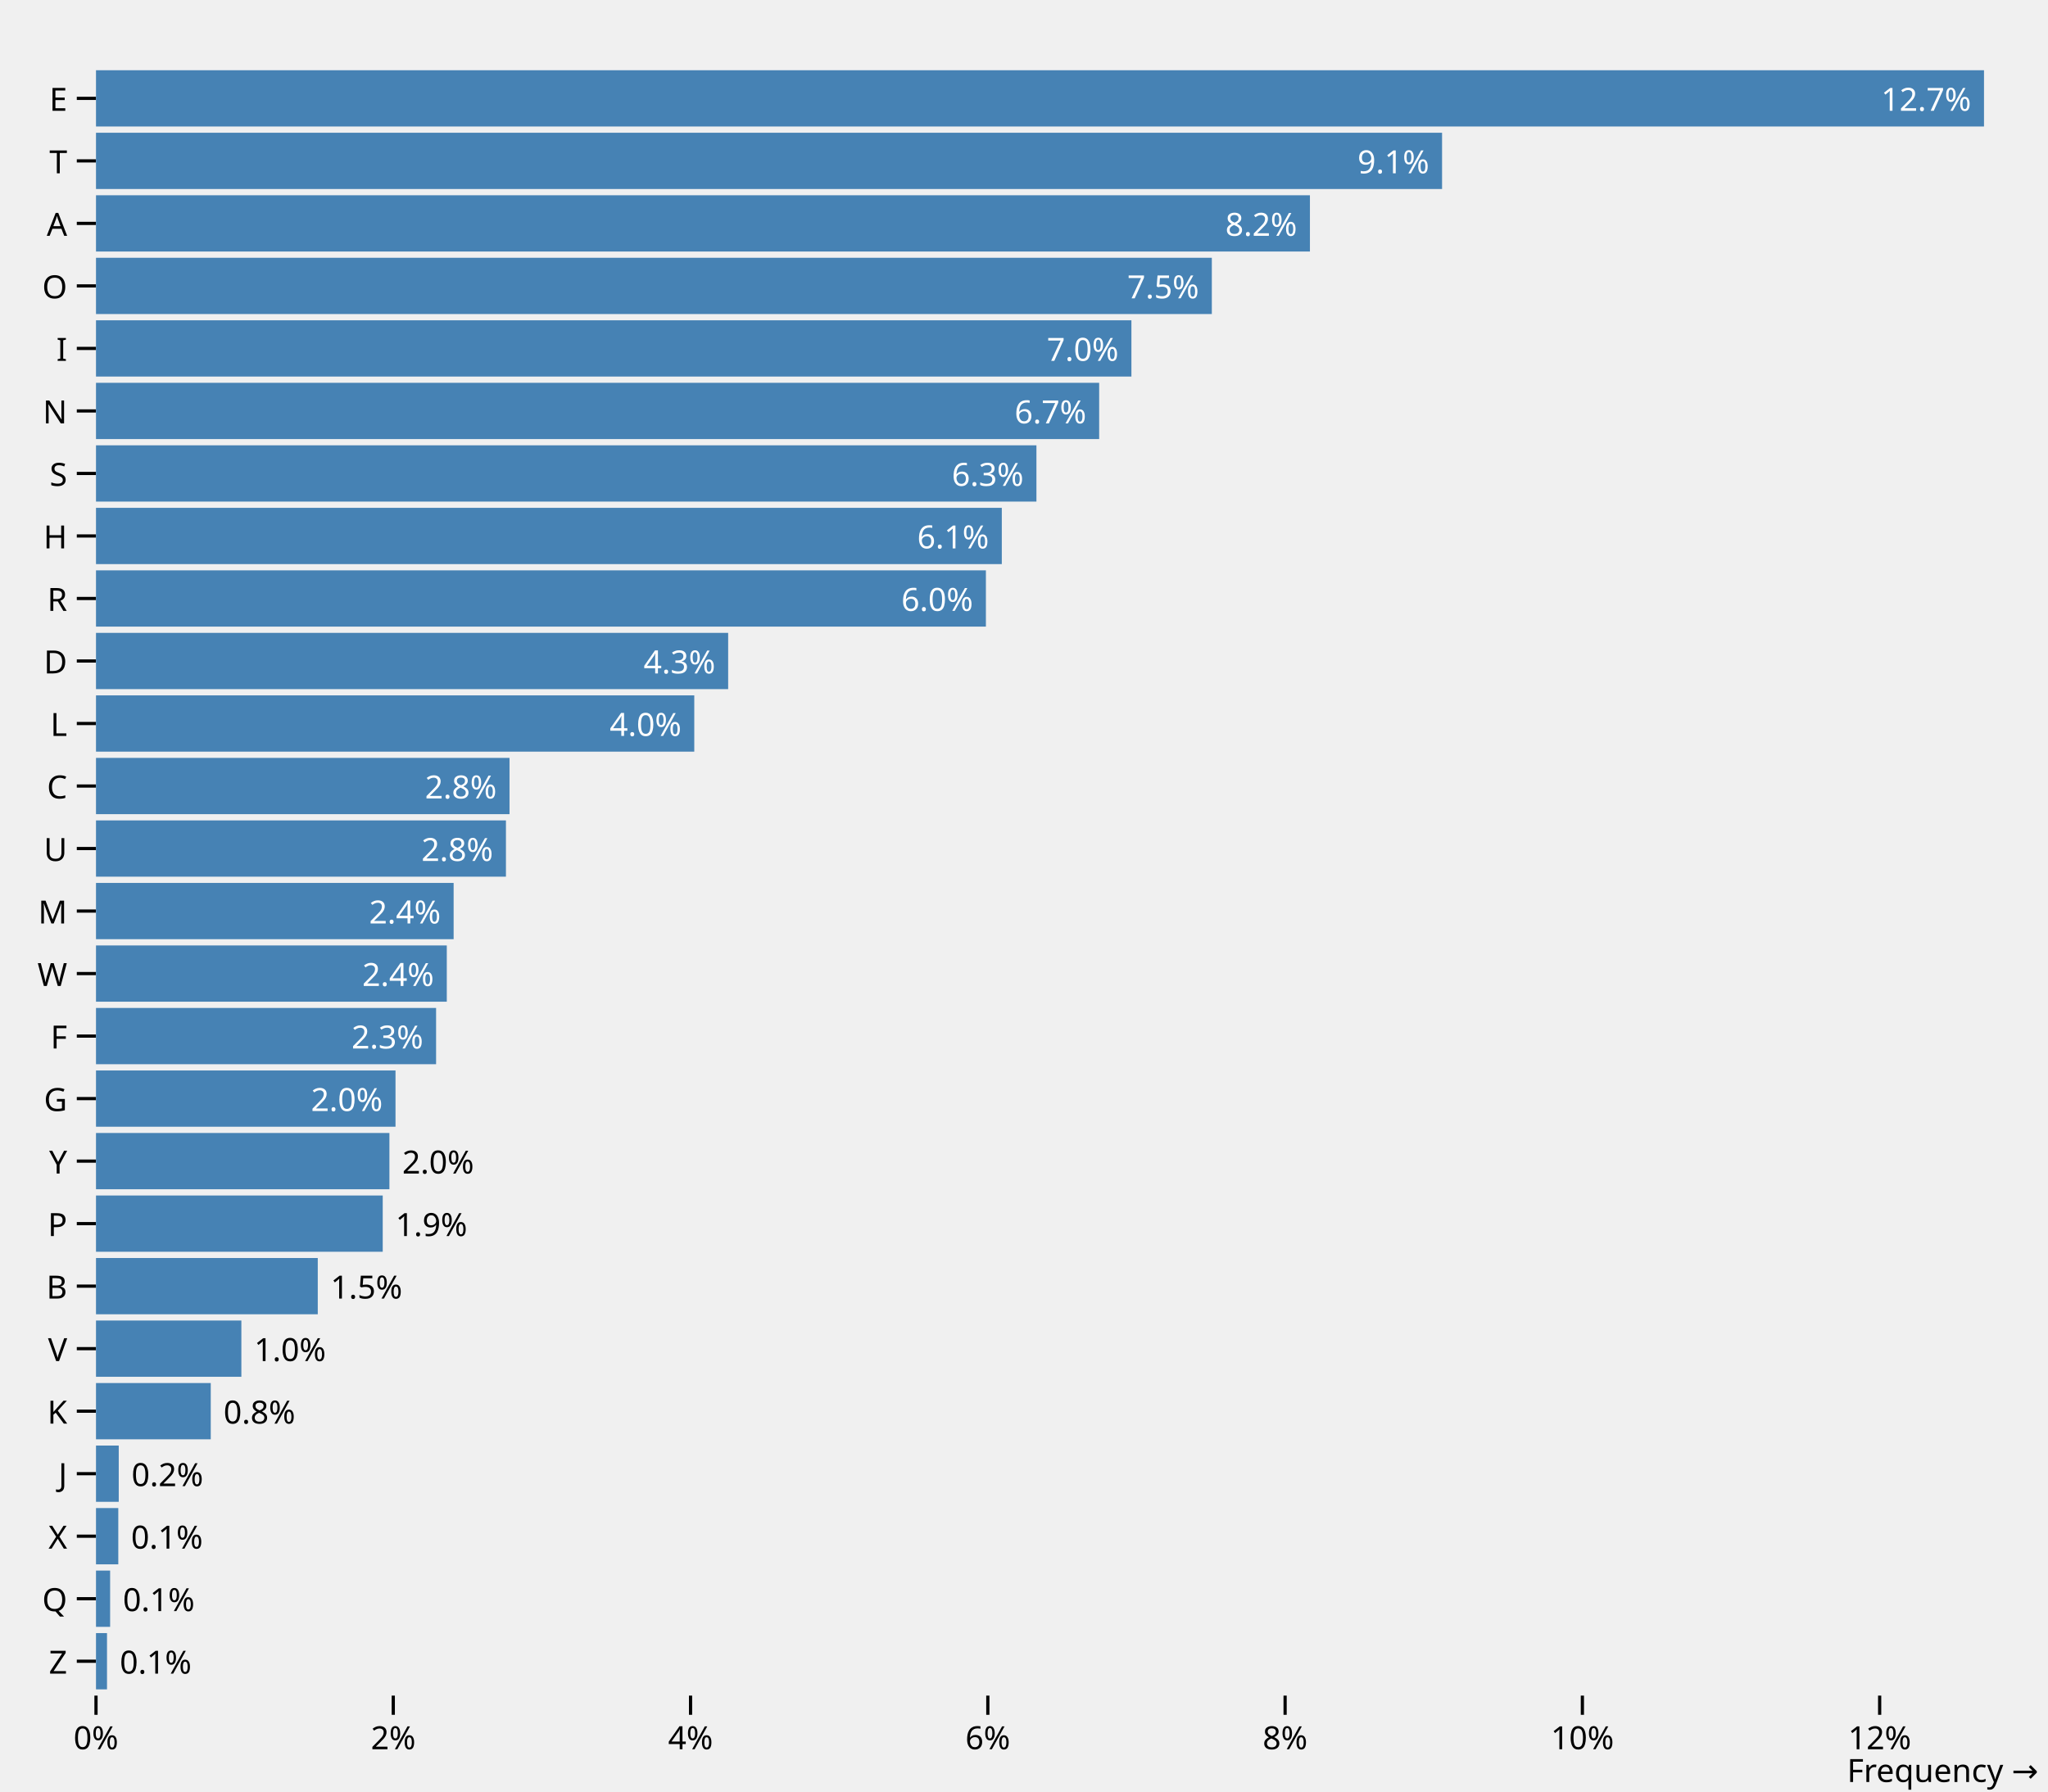
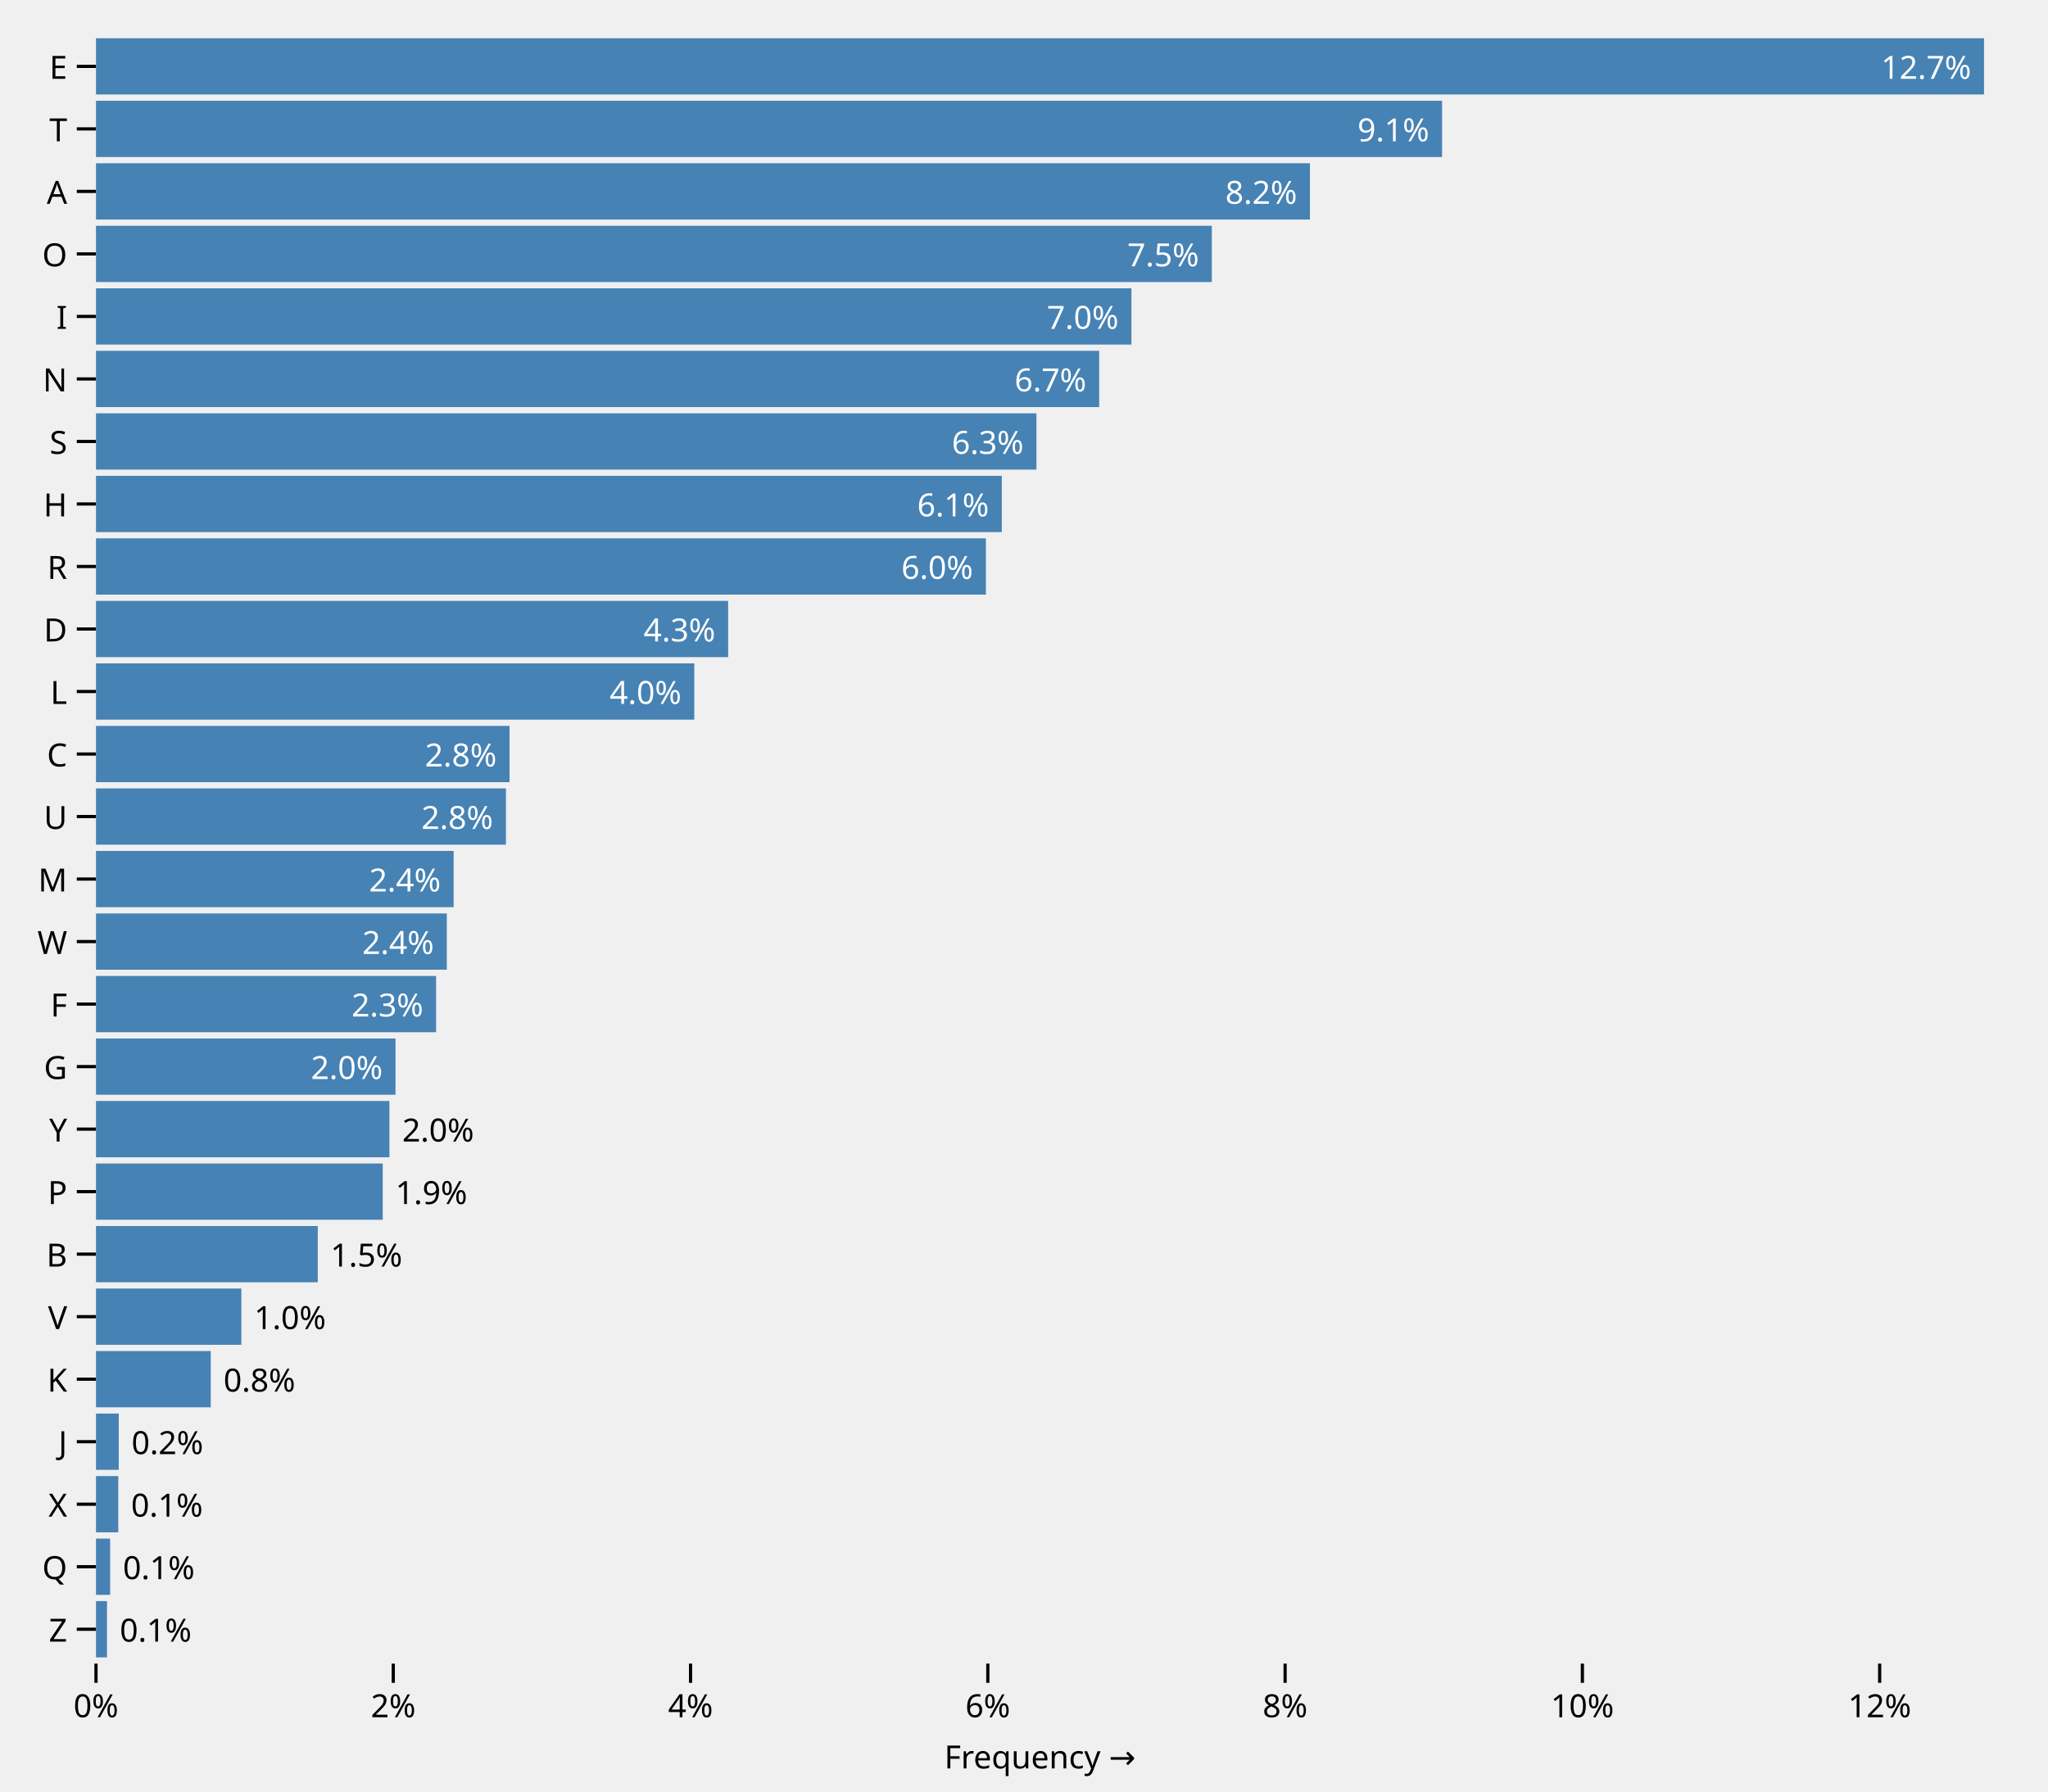
<svg xmlns="http://www.w3.org/2000/svg" width="640" height="560" viewBox="0 0 640 560">
-   <line x1="30" y1="530" x2="30" y2="536" stroke="currentColor" stroke-width="1" />
-   <line x1="122.899" y1="530" x2="122.899" y2="536" stroke="currentColor" stroke-width="1" />
-   <line x1="215.798" y1="530" x2="215.798" y2="536" stroke="currentColor" stroke-width="1" />
-   <line x1="308.696" y1="530" x2="308.696" y2="536" stroke="currentColor" stroke-width="1" />
-   <line x1="401.595" y1="530" x2="401.595" y2="536" stroke="currentColor" stroke-width="1" />
-   <line x1="494.494" y1="530" x2="494.494" y2="536" stroke="currentColor" stroke-width="1" />
-   <line x1="587.393" y1="530" x2="587.393" y2="536" stroke="currentColor" stroke-width="1" />
-   <text x="30" y="539" font-family="system-ui, sans-serif" font-size="10" text-anchor="middle" dominant-baseline="text-before-edge" fill="currentColor">0%</text>
-   <text x="122.899" y="539" font-family="system-ui, sans-serif" font-size="10" text-anchor="middle" dominant-baseline="text-before-edge" fill="currentColor">2%</text>
-   <text x="215.798" y="539" font-family="system-ui, sans-serif" font-size="10" text-anchor="middle" dominant-baseline="text-before-edge" fill="currentColor">4%</text>
-   <text x="308.696" y="539" font-family="system-ui, sans-serif" font-size="10" text-anchor="middle" dominant-baseline="text-before-edge" fill="currentColor">6%</text>
-   <text x="401.595" y="539" font-family="system-ui, sans-serif" font-size="10" text-anchor="middle" dominant-baseline="text-before-edge" fill="currentColor">8%</text>
-   <text x="494.494" y="539" font-family="system-ui, sans-serif" font-size="10" text-anchor="middle" dominant-baseline="text-before-edge" fill="currentColor">10%</text>
-   <text x="587.393" y="539" font-family="system-ui, sans-serif" font-size="10" text-anchor="middle" dominant-baseline="text-before-edge" fill="currentColor">12%</text>
-   <text x="637" y="557" font-family="system-ui, sans-serif" font-size="10" text-anchor="end" fill="currentColor">Frequency →</text>
-   <line x1="30" y1="30.747" x2="24" y2="30.747" stroke="currentColor" stroke-width="1" />
-   <line x1="30" y1="50.287" x2="24" y2="50.287" stroke="currentColor" stroke-width="1" />
-   <line x1="30" y1="69.828" x2="24" y2="69.828" stroke="currentColor" stroke-width="1" />
-   <line x1="30" y1="89.368" x2="24" y2="89.368" stroke="currentColor" stroke-width="1" />
-   <line x1="30" y1="108.908" x2="24" y2="108.908" stroke="currentColor" stroke-width="1" />
-   <line x1="30" y1="128.448" x2="24" y2="128.448" stroke="currentColor" stroke-width="1" />
-   <line x1="30" y1="147.989" x2="24" y2="147.989" stroke="currentColor" stroke-width="1" />
-   <line x1="30" y1="167.529" x2="24" y2="167.529" stroke="currentColor" stroke-width="1" />
-   <line x1="30" y1="187.069" x2="24" y2="187.069" stroke="currentColor" stroke-width="1" />
-   <line x1="30" y1="206.609" x2="24" y2="206.609" stroke="currentColor" stroke-width="1" />
-   <line x1="30" y1="226.149" x2="24" y2="226.149" stroke="currentColor" stroke-width="1" />
-   <line x1="30" y1="245.69" x2="24" y2="245.69" stroke="currentColor" stroke-width="1" />
-   <line x1="30" y1="265.23" x2="24" y2="265.23" stroke="currentColor" stroke-width="1" />
-   <line x1="30" y1="284.77" x2="24" y2="284.77" stroke="currentColor" stroke-width="1" />
-   <line x1="30" y1="304.31" x2="24" y2="304.31" stroke="currentColor" stroke-width="1" />
-   <line x1="30" y1="323.851" x2="24" y2="323.851" stroke="currentColor" stroke-width="1" />
-   <line x1="30" y1="343.391" x2="24" y2="343.391" stroke="currentColor" stroke-width="1" />
-   <line x1="30" y1="362.931" x2="24" y2="362.931" stroke="currentColor" stroke-width="1" />
-   <line x1="30" y1="382.471" x2="24" y2="382.471" stroke="currentColor" stroke-width="1" />
-   <line x1="30" y1="402.011" x2="24" y2="402.011" stroke="currentColor" stroke-width="1" />
-   <line x1="30" y1="421.552" x2="24" y2="421.552" stroke="currentColor" stroke-width="1" />
-   <line x1="30" y1="441.092" x2="24" y2="441.092" stroke="currentColor" stroke-width="1" />
-   <line x1="30" y1="460.632" x2="24" y2="460.632" stroke="currentColor" stroke-width="1" />
-   <line x1="30" y1="480.172" x2="24" y2="480.172" stroke="currentColor" stroke-width="1" />
-   <line x1="30" y1="499.713" x2="24" y2="499.713" stroke="currentColor" stroke-width="1" />
-   <line x1="30" y1="519.253" x2="24" y2="519.253" stroke="currentColor" stroke-width="1" />
-   <text x="21" y="30.747" font-family="system-ui, sans-serif" font-size="10" text-anchor="end" dominant-baseline="central" fill="currentColor">E</text>
-   <text x="21" y="50.287" font-family="system-ui, sans-serif" font-size="10" text-anchor="end" dominant-baseline="central" fill="currentColor">T</text>
-   <text x="21" y="69.828" font-family="system-ui, sans-serif" font-size="10" text-anchor="end" dominant-baseline="central" fill="currentColor">A</text>
-   <text x="21" y="89.368" font-family="system-ui, sans-serif" font-size="10" text-anchor="end" dominant-baseline="central" fill="currentColor">O</text>
-   <text x="21" y="108.908" font-family="system-ui, sans-serif" font-size="10" text-anchor="end" dominant-baseline="central" fill="currentColor">I</text>
-   <text x="21" y="128.448" font-family="system-ui, sans-serif" font-size="10" text-anchor="end" dominant-baseline="central" fill="currentColor">N</text>
-   <text x="21" y="147.989" font-family="system-ui, sans-serif" font-size="10" text-anchor="end" dominant-baseline="central" fill="currentColor">S</text>
-   <text x="21" y="167.529" font-family="system-ui, sans-serif" font-size="10" text-anchor="end" dominant-baseline="central" fill="currentColor">H</text>
-   <text x="21" y="187.069" font-family="system-ui, sans-serif" font-size="10" text-anchor="end" dominant-baseline="central" fill="currentColor">R</text>
-   <text x="21" y="206.609" font-family="system-ui, sans-serif" font-size="10" text-anchor="end" dominant-baseline="central" fill="currentColor">D</text>
-   <text x="21" y="226.149" font-family="system-ui, sans-serif" font-size="10" text-anchor="end" dominant-baseline="central" fill="currentColor">L</text>
-   <text x="21" y="245.69" font-family="system-ui, sans-serif" font-size="10" text-anchor="end" dominant-baseline="central" fill="currentColor">C</text>
-   <text x="21" y="265.23" font-family="system-ui, sans-serif" font-size="10" text-anchor="end" dominant-baseline="central" fill="currentColor">U</text>
-   <text x="21" y="284.77" font-family="system-ui, sans-serif" font-size="10" text-anchor="end" dominant-baseline="central" fill="currentColor">M</text>
-   <text x="21" y="304.31" font-family="system-ui, sans-serif" font-size="10" text-anchor="end" dominant-baseline="central" fill="currentColor">W</text>
-   <text x="21" y="323.851" font-family="system-ui, sans-serif" font-size="10" text-anchor="end" dominant-baseline="central" fill="currentColor">F</text>
-   <text x="21" y="343.391" font-family="system-ui, sans-serif" font-size="10" text-anchor="end" dominant-baseline="central" fill="currentColor">G</text>
-   <text x="21" y="362.931" font-family="system-ui, sans-serif" font-size="10" text-anchor="end" dominant-baseline="central" fill="currentColor">Y</text>
-   <text x="21" y="382.471" font-family="system-ui, sans-serif" font-size="10" text-anchor="end" dominant-baseline="central" fill="currentColor">P</text>
-   <text x="21" y="402.011" font-family="system-ui, sans-serif" font-size="10" text-anchor="end" dominant-baseline="central" fill="currentColor">B</text>
-   <text x="21" y="421.552" font-family="system-ui, sans-serif" font-size="10" text-anchor="end" dominant-baseline="central" fill="currentColor">V</text>
-   <text x="21" y="441.092" font-family="system-ui, sans-serif" font-size="10" text-anchor="end" dominant-baseline="central" fill="currentColor">K</text>
-   <text x="21" y="460.632" font-family="system-ui, sans-serif" font-size="10" text-anchor="end" dominant-baseline="central" fill="currentColor">J</text>
-   <text x="21" y="480.172" font-family="system-ui, sans-serif" font-size="10" text-anchor="end" dominant-baseline="central" fill="currentColor">X</text>
-   <text x="21" y="499.713" font-family="system-ui, sans-serif" font-size="10" text-anchor="end" dominant-baseline="central" fill="currentColor">Q</text>
-   <text x="21" y="519.253" font-family="system-ui, sans-serif" font-size="10" text-anchor="end" dominant-baseline="central" fill="currentColor">Z</text>
-   <rect x="30" y="21.954" width="590" height="17.586" fill="steelblue" />
-   <rect x="30" y="41.494" width="420.646" height="17.586" fill="steelblue" />
-   <rect x="30" y="61.034" width="379.352" height="17.586" fill="steelblue" />
-   <rect x="30" y="80.575" width="348.695" height="17.586" fill="steelblue" />
-   <rect x="30" y="100.115" width="323.566" height="17.586" fill="steelblue" />
-   <rect x="30" y="119.655" width="313.487" height="17.586" fill="steelblue" />
-   <rect x="30" y="139.195" width="293.885" height="17.586" fill="steelblue" />
-   <rect x="30" y="158.736" width="283.063" height="17.586" fill="steelblue" />
-   <rect x="30" y="178.276" width="278.092" height="17.586" fill="steelblue" />
-   <rect x="30" y="197.816" width="197.549" height="17.586" fill="steelblue" />
-   <rect x="30" y="217.356" width="186.959" height="17.586" fill="steelblue" />
-   <rect x="30" y="236.897" width="129.222" height="17.586" fill="steelblue" />
-   <rect x="30" y="256.437" width="128.107" height="17.586" fill="steelblue" />
-   <rect x="30" y="275.977" width="111.757" height="17.586" fill="steelblue" />
-   <rect x="30" y="295.517" width="109.621" height="17.586" fill="steelblue" />
-   <rect x="30" y="315.057" width="106.276" height="17.586" fill="steelblue" />
-   <rect x="30" y="334.598" width="93.595" height="17.586" fill="steelblue" />
-   <rect x="30" y="354.138" width="91.691" height="17.586" fill="steelblue" />
-   <rect x="30" y="373.678" width="89.601" height="17.586" fill="steelblue" />
-   <rect x="30" y="393.218" width="69.302" height="17.586" fill="steelblue" />
-   <rect x="30" y="412.759" width="45.427" height="17.586" fill="steelblue" />
-   <rect x="30" y="432.299" width="35.859" height="17.586" fill="steelblue" />
-   <rect x="30" y="451.839" width="7.107" height="17.586" fill="steelblue" />
-   <rect x="30" y="471.379" width="6.967" height="17.586" fill="steelblue" />
-   <rect x="30" y="490.92" width="4.413" height="17.586" fill="steelblue" />
-   <rect x="30" y="510.46" width="3.437" height="17.586" fill="steelblue" />
-   <text x="616" y="30.747" font-family="system-ui, sans-serif" font-size="10" text-anchor="end" dominant-baseline="central" fill="white">12.7%</text>
-   <text x="446.646" y="50.287" font-family="system-ui, sans-serif" font-size="10" text-anchor="end" dominant-baseline="central" fill="white">9.1%</text>
-   <text x="405.352" y="69.828" font-family="system-ui, sans-serif" font-size="10" text-anchor="end" dominant-baseline="central" fill="white">8.2%</text>
-   <text x="374.695" y="89.368" font-family="system-ui, sans-serif" font-size="10" text-anchor="end" dominant-baseline="central" fill="white">7.5%</text>
-   <text x="349.566" y="108.908" font-family="system-ui, sans-serif" font-size="10" text-anchor="end" dominant-baseline="central" fill="white">7.0%</text>
-   <text x="339.487" y="128.448" font-family="system-ui, sans-serif" font-size="10" text-anchor="end" dominant-baseline="central" fill="white">6.7%</text>
-   <text x="319.885" y="147.989" font-family="system-ui, sans-serif" font-size="10" text-anchor="end" dominant-baseline="central" fill="white">6.3%</text>
-   <text x="309.063" y="167.529" font-family="system-ui, sans-serif" font-size="10" text-anchor="end" dominant-baseline="central" fill="white">6.1%</text>
-   <text x="304.092" y="187.069" font-family="system-ui, sans-serif" font-size="10" text-anchor="end" dominant-baseline="central" fill="white">6.0%</text>
-   <text x="223.549" y="206.609" font-family="system-ui, sans-serif" font-size="10" text-anchor="end" dominant-baseline="central" fill="white">4.3%</text>
-   <text x="212.959" y="226.149" font-family="system-ui, sans-serif" font-size="10" text-anchor="end" dominant-baseline="central" fill="white">4.0%</text>
-   <text x="155.222" y="245.69" font-family="system-ui, sans-serif" font-size="10" text-anchor="end" dominant-baseline="central" fill="white">2.8%</text>
-   <text x="154.107" y="265.23" font-family="system-ui, sans-serif" font-size="10" text-anchor="end" dominant-baseline="central" fill="white">2.8%</text>
-   <text x="137.757" y="284.77" font-family="system-ui, sans-serif" font-size="10" text-anchor="end" dominant-baseline="central" fill="white">2.4%</text>
-   <text x="135.621" y="304.31" font-family="system-ui, sans-serif" font-size="10" text-anchor="end" dominant-baseline="central" fill="white">2.4%</text>
-   <text x="132.276" y="323.851" font-family="system-ui, sans-serif" font-size="10" text-anchor="end" dominant-baseline="central" fill="white">2.3%</text>
-   <text x="119.595" y="343.391" font-family="system-ui, sans-serif" font-size="10" text-anchor="end" dominant-baseline="central" fill="white">2.0%</text>
-   <text x="125.691" y="362.931" font-family="system-ui, sans-serif" font-size="10" text-anchor="start" dominant-baseline="central" fill="currentColor">2.0%</text>
-   <text x="123.601" y="382.471" font-family="system-ui, sans-serif" font-size="10" text-anchor="start" dominant-baseline="central" fill="currentColor">1.9%</text>
-   <text x="103.302" y="402.011" font-family="system-ui, sans-serif" font-size="10" text-anchor="start" dominant-baseline="central" fill="currentColor">1.5%</text>
-   <text x="79.427" y="421.552" font-family="system-ui, sans-serif" font-size="10" text-anchor="start" dominant-baseline="central" fill="currentColor">1.0%</text>
-   <text x="69.859" y="441.092" font-family="system-ui, sans-serif" font-size="10" text-anchor="start" dominant-baseline="central" fill="currentColor">0.8%</text>
-   <text x="41.107" y="460.632" font-family="system-ui, sans-serif" font-size="10" text-anchor="start" dominant-baseline="central" fill="currentColor">0.2%</text>
-   <text x="40.967" y="480.172" font-family="system-ui, sans-serif" font-size="10" text-anchor="start" dominant-baseline="central" fill="currentColor">0.1%</text>
-   <text x="38.413" y="499.713" font-family="system-ui, sans-serif" font-size="10" text-anchor="start" dominant-baseline="central" fill="currentColor">0.1%</text>
-   <text x="37.437" y="519.253" font-family="system-ui, sans-serif" font-size="10" text-anchor="start" dominant-baseline="central" fill="currentColor">0.1%</text>
+   <line x1="30" y1="520" x2="30" y2="526" stroke="currentColor" stroke-width="1" />
+   <line x1="122.899" y1="520" x2="122.899" y2="526" stroke="currentColor" stroke-width="1" />
+   <line x1="215.798" y1="520" x2="215.798" y2="526" stroke="currentColor" stroke-width="1" />
+   <line x1="308.696" y1="520" x2="308.696" y2="526" stroke="currentColor" stroke-width="1" />
+   <line x1="401.595" y1="520" x2="401.595" y2="526" stroke="currentColor" stroke-width="1" />
+   <line x1="494.494" y1="520" x2="494.494" y2="526" stroke="currentColor" stroke-width="1" />
+   <line x1="587.393" y1="520" x2="587.393" y2="526" stroke="currentColor" stroke-width="1" />
+   <text x="30" y="529" font-family="system-ui, sans-serif" font-size="10" text-anchor="middle" dominant-baseline="text-before-edge" fill="currentColor">0%</text>
+   <text x="122.899" y="529" font-family="system-ui, sans-serif" font-size="10" text-anchor="middle" dominant-baseline="text-before-edge" fill="currentColor">2%</text>
+   <text x="215.798" y="529" font-family="system-ui, sans-serif" font-size="10" text-anchor="middle" dominant-baseline="text-before-edge" fill="currentColor">4%</text>
+   <text x="308.696" y="529" font-family="system-ui, sans-serif" font-size="10" text-anchor="middle" dominant-baseline="text-before-edge" fill="currentColor">6%</text>
+   <text x="401.595" y="529" font-family="system-ui, sans-serif" font-size="10" text-anchor="middle" dominant-baseline="text-before-edge" fill="currentColor">8%</text>
+   <text x="494.494" y="529" font-family="system-ui, sans-serif" font-size="10" text-anchor="middle" dominant-baseline="text-before-edge" fill="currentColor">10%</text>
+   <text x="587.393" y="529" font-family="system-ui, sans-serif" font-size="10" text-anchor="middle" dominant-baseline="text-before-edge" fill="currentColor">12%</text>
+   <text x="325" y="545" font-family="system-ui, sans-serif" font-size="10" text-anchor="middle" dominant-baseline="text-before-edge" fill="currentColor">Frequency →</text>
+   <line x1="30" y1="20.747" x2="24" y2="20.747" stroke="currentColor" stroke-width="1" />
+   <line x1="30" y1="40.287" x2="24" y2="40.287" stroke="currentColor" stroke-width="1" />
+   <line x1="30" y1="59.828" x2="24" y2="59.828" stroke="currentColor" stroke-width="1" />
+   <line x1="30" y1="79.368" x2="24" y2="79.368" stroke="currentColor" stroke-width="1" />
+   <line x1="30" y1="98.908" x2="24" y2="98.908" stroke="currentColor" stroke-width="1" />
+   <line x1="30" y1="118.448" x2="24" y2="118.448" stroke="currentColor" stroke-width="1" />
+   <line x1="30" y1="137.989" x2="24" y2="137.989" stroke="currentColor" stroke-width="1" />
+   <line x1="30" y1="157.529" x2="24" y2="157.529" stroke="currentColor" stroke-width="1" />
+   <line x1="30" y1="177.069" x2="24" y2="177.069" stroke="currentColor" stroke-width="1" />
+   <line x1="30" y1="196.609" x2="24" y2="196.609" stroke="currentColor" stroke-width="1" />
+   <line x1="30" y1="216.149" x2="24" y2="216.149" stroke="currentColor" stroke-width="1" />
+   <line x1="30" y1="235.69" x2="24" y2="235.69" stroke="currentColor" stroke-width="1" />
+   <line x1="30" y1="255.23" x2="24" y2="255.23" stroke="currentColor" stroke-width="1" />
+   <line x1="30" y1="274.77" x2="24" y2="274.77" stroke="currentColor" stroke-width="1" />
+   <line x1="30" y1="294.31" x2="24" y2="294.31" stroke="currentColor" stroke-width="1" />
+   <line x1="30" y1="313.851" x2="24" y2="313.851" stroke="currentColor" stroke-width="1" />
+   <line x1="30" y1="333.391" x2="24" y2="333.391" stroke="currentColor" stroke-width="1" />
+   <line x1="30" y1="352.931" x2="24" y2="352.931" stroke="currentColor" stroke-width="1" />
+   <line x1="30" y1="372.471" x2="24" y2="372.471" stroke="currentColor" stroke-width="1" />
+   <line x1="30" y1="392.011" x2="24" y2="392.011" stroke="currentColor" stroke-width="1" />
+   <line x1="30" y1="411.552" x2="24" y2="411.552" stroke="currentColor" stroke-width="1" />
+   <line x1="30" y1="431.092" x2="24" y2="431.092" stroke="currentColor" stroke-width="1" />
+   <line x1="30" y1="450.632" x2="24" y2="450.632" stroke="currentColor" stroke-width="1" />
+   <line x1="30" y1="470.172" x2="24" y2="470.172" stroke="currentColor" stroke-width="1" />
+   <line x1="30" y1="489.713" x2="24" y2="489.713" stroke="currentColor" stroke-width="1" />
+   <line x1="30" y1="509.253" x2="24" y2="509.253" stroke="currentColor" stroke-width="1" />
+   <text x="21" y="20.747" font-family="system-ui, sans-serif" font-size="10" text-anchor="end" dominant-baseline="central" fill="currentColor">E</text>
+   <text x="21" y="40.287" font-family="system-ui, sans-serif" font-size="10" text-anchor="end" dominant-baseline="central" fill="currentColor">T</text>
+   <text x="21" y="59.828" font-family="system-ui, sans-serif" font-size="10" text-anchor="end" dominant-baseline="central" fill="currentColor">A</text>
+   <text x="21" y="79.368" font-family="system-ui, sans-serif" font-size="10" text-anchor="end" dominant-baseline="central" fill="currentColor">O</text>
+   <text x="21" y="98.908" font-family="system-ui, sans-serif" font-size="10" text-anchor="end" dominant-baseline="central" fill="currentColor">I</text>
+   <text x="21" y="118.448" font-family="system-ui, sans-serif" font-size="10" text-anchor="end" dominant-baseline="central" fill="currentColor">N</text>
+   <text x="21" y="137.989" font-family="system-ui, sans-serif" font-size="10" text-anchor="end" dominant-baseline="central" fill="currentColor">S</text>
+   <text x="21" y="157.529" font-family="system-ui, sans-serif" font-size="10" text-anchor="end" dominant-baseline="central" fill="currentColor">H</text>
+   <text x="21" y="177.069" font-family="system-ui, sans-serif" font-size="10" text-anchor="end" dominant-baseline="central" fill="currentColor">R</text>
+   <text x="21" y="196.609" font-family="system-ui, sans-serif" font-size="10" text-anchor="end" dominant-baseline="central" fill="currentColor">D</text>
+   <text x="21" y="216.149" font-family="system-ui, sans-serif" font-size="10" text-anchor="end" dominant-baseline="central" fill="currentColor">L</text>
+   <text x="21" y="235.69" font-family="system-ui, sans-serif" font-size="10" text-anchor="end" dominant-baseline="central" fill="currentColor">C</text>
+   <text x="21" y="255.23" font-family="system-ui, sans-serif" font-size="10" text-anchor="end" dominant-baseline="central" fill="currentColor">U</text>
+   <text x="21" y="274.77" font-family="system-ui, sans-serif" font-size="10" text-anchor="end" dominant-baseline="central" fill="currentColor">M</text>
+   <text x="21" y="294.31" font-family="system-ui, sans-serif" font-size="10" text-anchor="end" dominant-baseline="central" fill="currentColor">W</text>
+   <text x="21" y="313.851" font-family="system-ui, sans-serif" font-size="10" text-anchor="end" dominant-baseline="central" fill="currentColor">F</text>
+   <text x="21" y="333.391" font-family="system-ui, sans-serif" font-size="10" text-anchor="end" dominant-baseline="central" fill="currentColor">G</text>
+   <text x="21" y="352.931" font-family="system-ui, sans-serif" font-size="10" text-anchor="end" dominant-baseline="central" fill="currentColor">Y</text>
+   <text x="21" y="372.471" font-family="system-ui, sans-serif" font-size="10" text-anchor="end" dominant-baseline="central" fill="currentColor">P</text>
+   <text x="21" y="392.011" font-family="system-ui, sans-serif" font-size="10" text-anchor="end" dominant-baseline="central" fill="currentColor">B</text>
+   <text x="21" y="411.552" font-family="system-ui, sans-serif" font-size="10" text-anchor="end" dominant-baseline="central" fill="currentColor">V</text>
+   <text x="21" y="431.092" font-family="system-ui, sans-serif" font-size="10" text-anchor="end" dominant-baseline="central" fill="currentColor">K</text>
+   <text x="21" y="450.632" font-family="system-ui, sans-serif" font-size="10" text-anchor="end" dominant-baseline="central" fill="currentColor">J</text>
+   <text x="21" y="470.172" font-family="system-ui, sans-serif" font-size="10" text-anchor="end" dominant-baseline="central" fill="currentColor">X</text>
+   <text x="21" y="489.713" font-family="system-ui, sans-serif" font-size="10" text-anchor="end" dominant-baseline="central" fill="currentColor">Q</text>
+   <text x="21" y="509.253" font-family="system-ui, sans-serif" font-size="10" text-anchor="end" dominant-baseline="central" fill="currentColor">Z</text>
+   <rect x="30" y="11.954" width="590" height="17.586" fill="steelblue" />
+   <rect x="30" y="31.494" width="420.646" height="17.586" fill="steelblue" />
+   <rect x="30" y="51.034" width="379.352" height="17.586" fill="steelblue" />
+   <rect x="30" y="70.575" width="348.695" height="17.586" fill="steelblue" />
+   <rect x="30" y="90.115" width="323.566" height="17.586" fill="steelblue" />
+   <rect x="30" y="109.655" width="313.487" height="17.586" fill="steelblue" />
+   <rect x="30" y="129.195" width="293.885" height="17.586" fill="steelblue" />
+   <rect x="30" y="148.736" width="283.063" height="17.586" fill="steelblue" />
+   <rect x="30" y="168.276" width="278.092" height="17.586" fill="steelblue" />
+   <rect x="30" y="187.816" width="197.549" height="17.586" fill="steelblue" />
+   <rect x="30" y="207.356" width="186.959" height="17.586" fill="steelblue" />
+   <rect x="30" y="226.897" width="129.222" height="17.586" fill="steelblue" />
+   <rect x="30" y="246.437" width="128.107" height="17.586" fill="steelblue" />
+   <rect x="30" y="265.977" width="111.757" height="17.586" fill="steelblue" />
+   <rect x="30" y="285.517" width="109.621" height="17.586" fill="steelblue" />
+   <rect x="30" y="305.057" width="106.276" height="17.586" fill="steelblue" />
+   <rect x="30" y="324.598" width="93.595" height="17.586" fill="steelblue" />
+   <rect x="30" y="344.138" width="91.691" height="17.586" fill="steelblue" />
+   <rect x="30" y="363.678" width="89.601" height="17.586" fill="steelblue" />
+   <rect x="30" y="383.218" width="69.302" height="17.586" fill="steelblue" />
+   <rect x="30" y="402.759" width="45.427" height="17.586" fill="steelblue" />
+   <rect x="30" y="422.299" width="35.859" height="17.586" fill="steelblue" />
+   <rect x="30" y="441.839" width="7.107" height="17.586" fill="steelblue" />
+   <rect x="30" y="461.379" width="6.967" height="17.586" fill="steelblue" />
+   <rect x="30" y="480.92" width="4.413" height="17.586" fill="steelblue" />
+   <rect x="30" y="500.46" width="3.437" height="17.586" fill="steelblue" />
+   <text x="616" y="20.747" font-family="system-ui, sans-serif" font-size="10" text-anchor="end" dominant-baseline="central" fill="white">12.7%</text>
+   <text x="446.646" y="40.287" font-family="system-ui, sans-serif" font-size="10" text-anchor="end" dominant-baseline="central" fill="white">9.1%</text>
+   <text x="405.352" y="59.828" font-family="system-ui, sans-serif" font-size="10" text-anchor="end" dominant-baseline="central" fill="white">8.2%</text>
+   <text x="374.695" y="79.368" font-family="system-ui, sans-serif" font-size="10" text-anchor="end" dominant-baseline="central" fill="white">7.5%</text>
+   <text x="349.566" y="98.908" font-family="system-ui, sans-serif" font-size="10" text-anchor="end" dominant-baseline="central" fill="white">7.0%</text>
+   <text x="339.487" y="118.448" font-family="system-ui, sans-serif" font-size="10" text-anchor="end" dominant-baseline="central" fill="white">6.7%</text>
+   <text x="319.885" y="137.989" font-family="system-ui, sans-serif" font-size="10" text-anchor="end" dominant-baseline="central" fill="white">6.3%</text>
+   <text x="309.063" y="157.529" font-family="system-ui, sans-serif" font-size="10" text-anchor="end" dominant-baseline="central" fill="white">6.1%</text>
+   <text x="304.092" y="177.069" font-family="system-ui, sans-serif" font-size="10" text-anchor="end" dominant-baseline="central" fill="white">6.0%</text>
+   <text x="223.549" y="196.609" font-family="system-ui, sans-serif" font-size="10" text-anchor="end" dominant-baseline="central" fill="white">4.3%</text>
+   <text x="212.959" y="216.149" font-family="system-ui, sans-serif" font-size="10" text-anchor="end" dominant-baseline="central" fill="white">4.0%</text>
+   <text x="155.222" y="235.69" font-family="system-ui, sans-serif" font-size="10" text-anchor="end" dominant-baseline="central" fill="white">2.8%</text>
+   <text x="154.107" y="255.23" font-family="system-ui, sans-serif" font-size="10" text-anchor="end" dominant-baseline="central" fill="white">2.8%</text>
+   <text x="137.757" y="274.77" font-family="system-ui, sans-serif" font-size="10" text-anchor="end" dominant-baseline="central" fill="white">2.4%</text>
+   <text x="135.621" y="294.31" font-family="system-ui, sans-serif" font-size="10" text-anchor="end" dominant-baseline="central" fill="white">2.4%</text>
+   <text x="132.276" y="313.851" font-family="system-ui, sans-serif" font-size="10" text-anchor="end" dominant-baseline="central" fill="white">2.3%</text>
+   <text x="119.595" y="333.391" font-family="system-ui, sans-serif" font-size="10" text-anchor="end" dominant-baseline="central" fill="white">2.0%</text>
+   <text x="125.691" y="352.931" font-family="system-ui, sans-serif" font-size="10" text-anchor="start" dominant-baseline="central" fill="currentColor">2.0%</text>
+   <text x="123.601" y="372.471" font-family="system-ui, sans-serif" font-size="10" text-anchor="start" dominant-baseline="central" fill="currentColor">1.9%</text>
+   <text x="103.302" y="392.011" font-family="system-ui, sans-serif" font-size="10" text-anchor="start" dominant-baseline="central" fill="currentColor">1.5%</text>
+   <text x="79.427" y="411.552" font-family="system-ui, sans-serif" font-size="10" text-anchor="start" dominant-baseline="central" fill="currentColor">1.0%</text>
+   <text x="69.859" y="431.092" font-family="system-ui, sans-serif" font-size="10" text-anchor="start" dominant-baseline="central" fill="currentColor">0.8%</text>
+   <text x="41.107" y="450.632" font-family="system-ui, sans-serif" font-size="10" text-anchor="start" dominant-baseline="central" fill="currentColor">0.2%</text>
+   <text x="40.967" y="470.172" font-family="system-ui, sans-serif" font-size="10" text-anchor="start" dominant-baseline="central" fill="currentColor">0.1%</text>
+   <text x="38.413" y="489.713" font-family="system-ui, sans-serif" font-size="10" text-anchor="start" dominant-baseline="central" fill="currentColor">0.1%</text>
+   <text x="37.437" y="509.253" font-family="system-ui, sans-serif" font-size="10" text-anchor="start" dominant-baseline="central" fill="currentColor">0.1%</text>
</svg>
